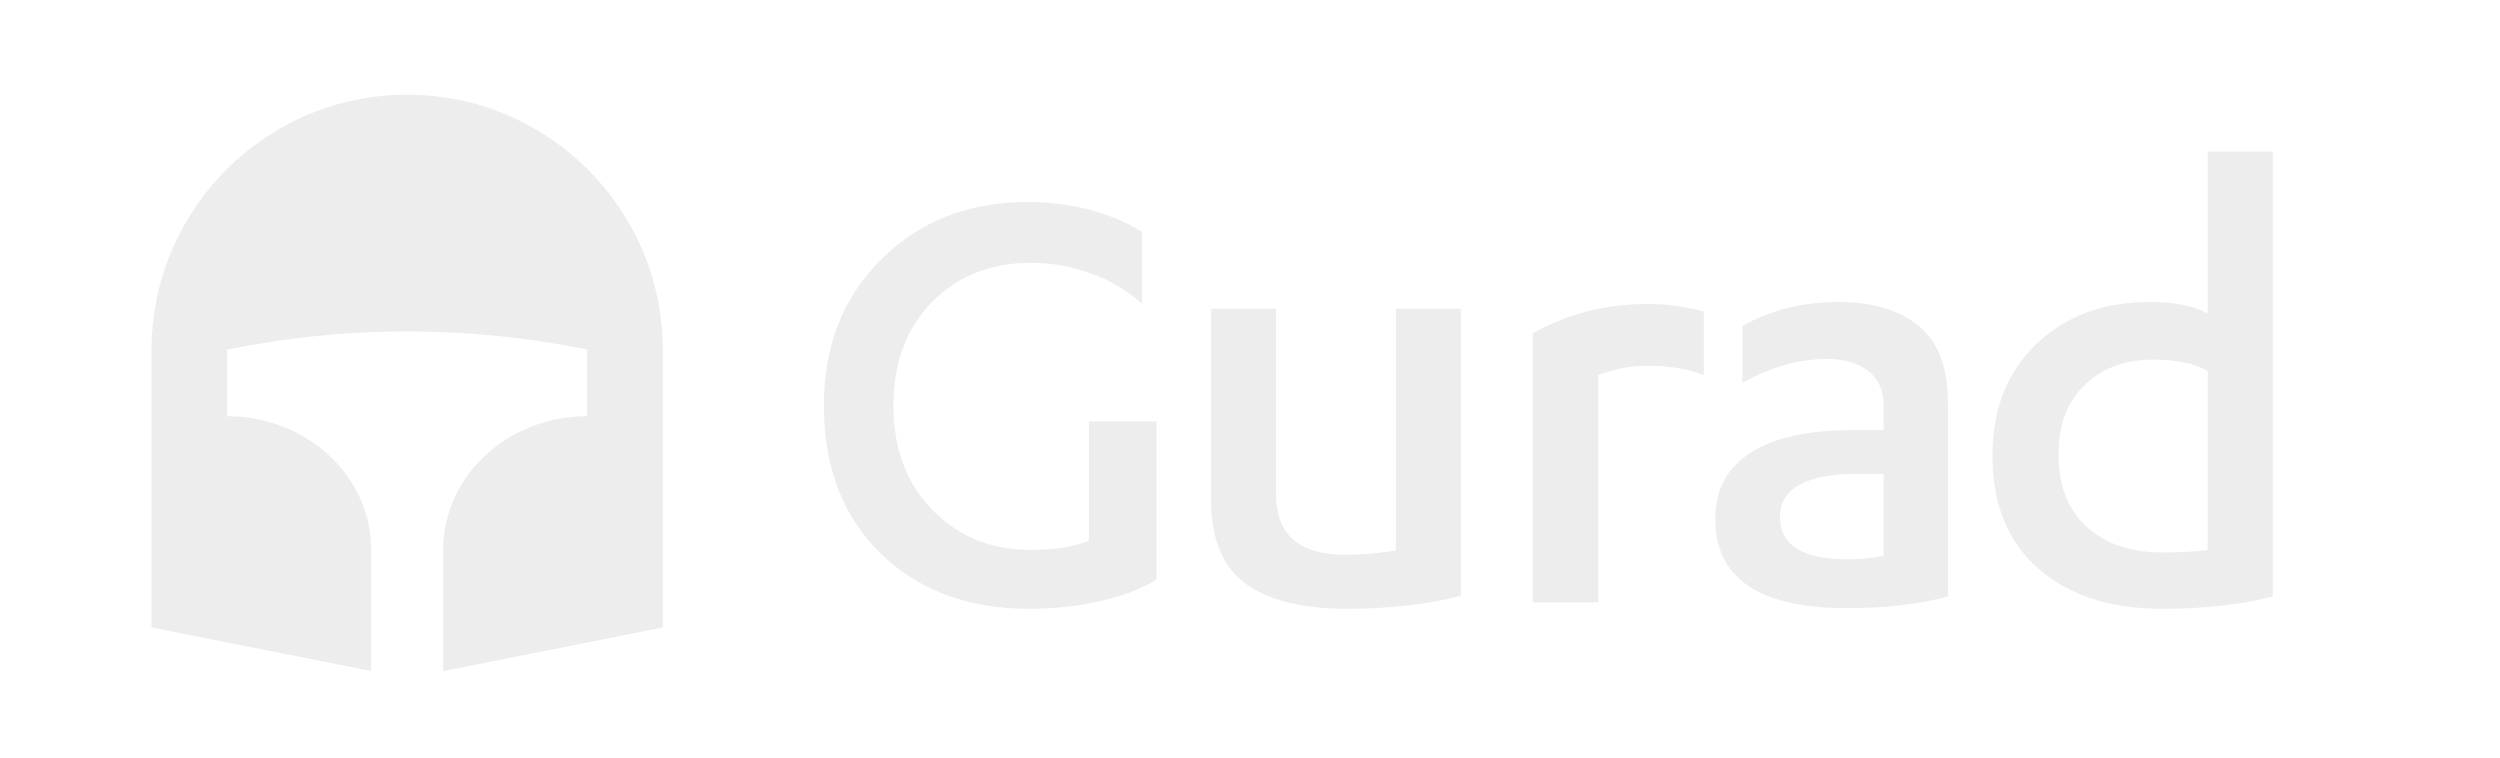
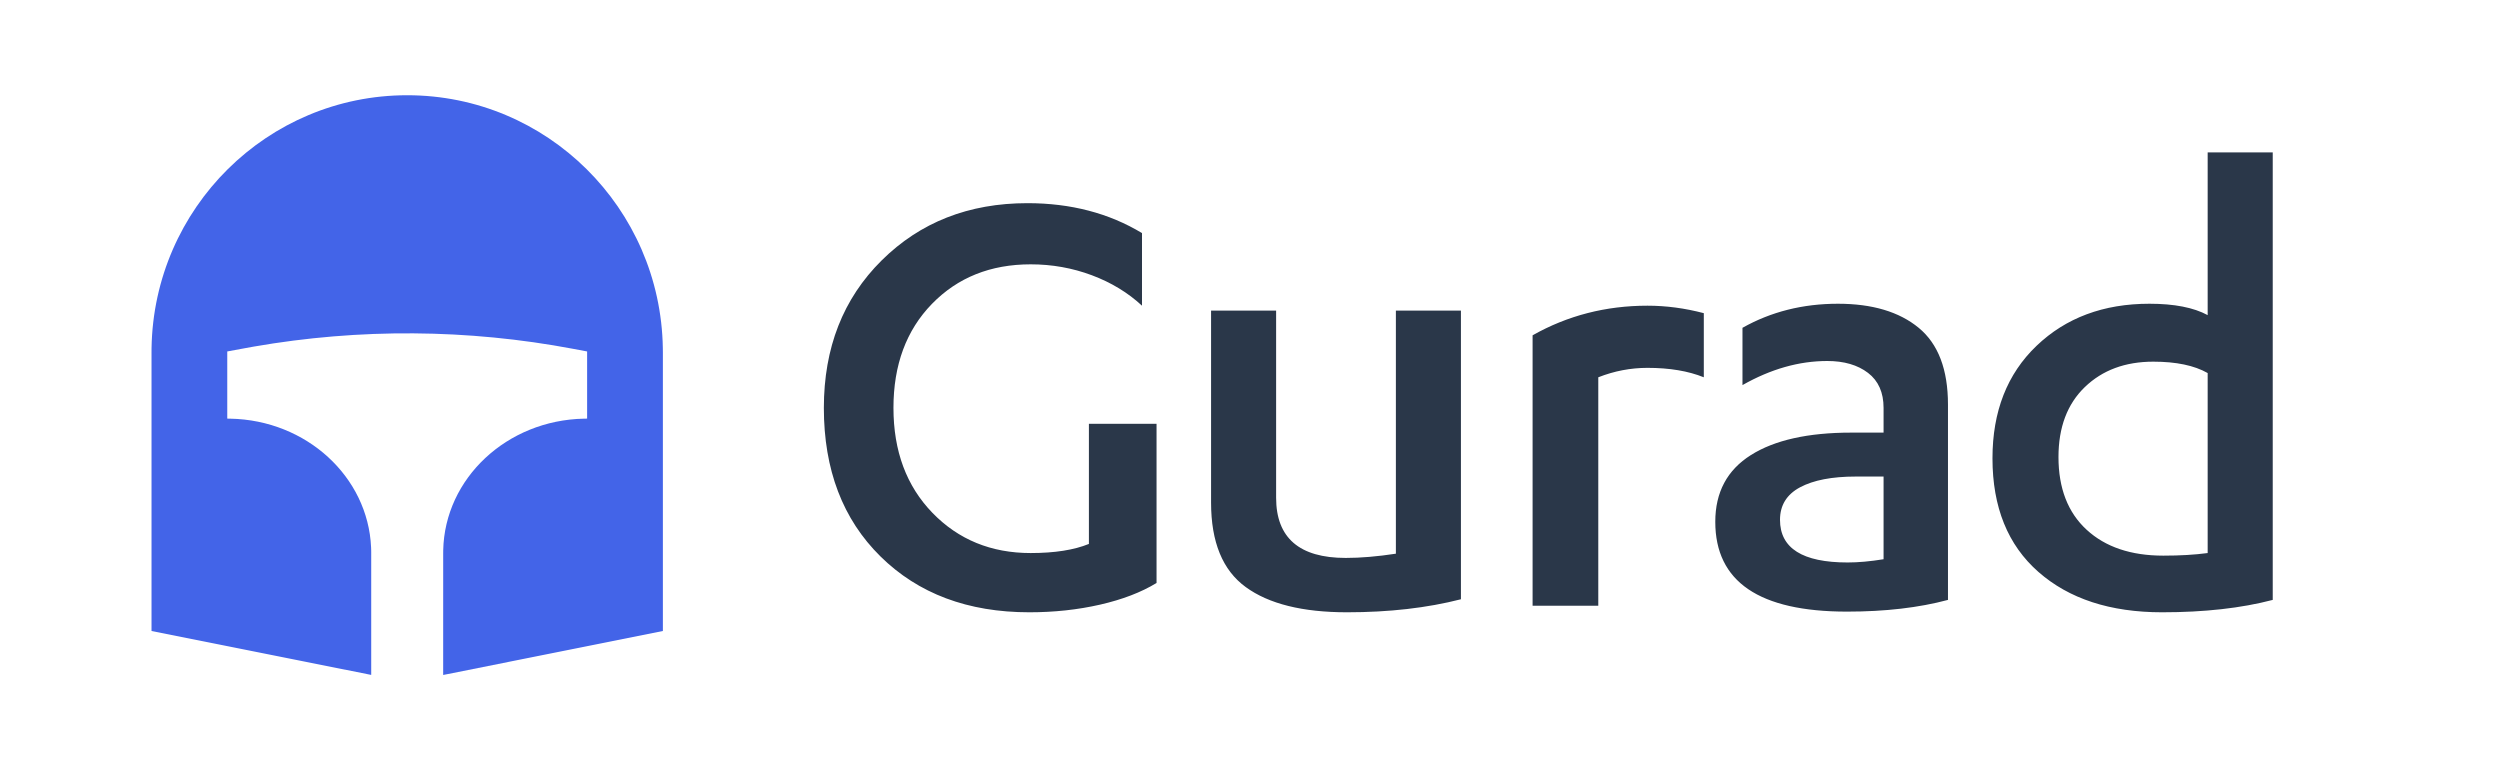
- <svg xmlns="http://www.w3.org/2000/svg" width="132px" height="40px" viewBox="0 0 132 40" version="1.1">
-   <defs>
-     <filter id="filter-1">
-       <feColorMatrix in="SourceGraphic" type="matrix" values="0 0 0 0 0.847 0 0 0 0 0.847 0 0 0 0 0.847 0 0 0 1 0" />
-     </filter>
-   </defs>
+ <svg xmlns="http://www.w3.org/2000/svg" width="105px" height="32px" viewBox="0 0 105 32" version="1.1">
  <g id="页面-1" stroke="none" stroke-width="1" fill="none" fill-rule="evenodd">
-     <g id="logo备份-2" transform="translate(-450, -699)" filter="url(#filter-1)">
-       <g transform="translate(450, 699)">
+     <g id="02保险-我发布的保险" transform="translate(-458, -693)">
+       <g id="logo备份-2" transform="translate(458, 693)">
        <g id="logo-">
-           <polygon id="矩形" points="4.43534098e-14 0 132 0 132 40 4.43534098e-14 40" />
+           <polygon id="矩形" points="3.52811215e-14 0 105 0 105 32 3.52811215e-14 32" />
        </g>
        <g id="编组-5">
-           <rect id="矩形" x="0" y="0" width="132" height="40" />
-           <path d="M54.351,32.145 C55.661,32.145 56.905,32.011 58.084,31.743 C59.263,31.475 60.257,31.097 61.066,30.607 L61.066,30.607 L61.066,22.251 L57.495,22.251 L57.495,28.556 C56.709,28.875 55.683,29.035 54.419,29.035 C52.334,29.035 50.606,28.331 49.233,26.924 C47.86,25.518 47.174,23.681 47.174,21.414 C47.174,19.158 47.852,17.338 49.207,15.954 C50.563,14.57 52.3,13.878 54.419,13.878 C55.547,13.878 56.623,14.069 57.648,14.451 C58.674,14.832 59.557,15.365 60.297,16.048 L60.297,16.048 L60.297,12.238 C58.554,11.19 56.538,10.666 54.248,10.666 C51.15,10.666 48.584,11.668 46.55,13.673 C44.517,15.678 43.5,18.258 43.5,21.414 C43.5,24.66 44.497,27.261 46.49,29.214 C48.484,31.168 51.104,32.145 54.351,32.145 Z M71.122,32.145 C73.343,32.145 75.348,31.917 77.137,31.461 L77.137,31.461 L77.137,16.305 L73.702,16.305 L73.702,29.069 C72.722,29.217 71.839,29.291 71.053,29.291 C68.604,29.291 67.38,28.237 67.38,26.13 L67.38,26.13 L67.38,16.305 L63.945,16.305 L63.945,26.386 C63.945,28.459 64.554,29.938 65.773,30.82 C66.992,31.703 68.775,32.145 71.122,32.145 Z M84.39,31.803 L84.39,19.807 C85.233,19.477 86.099,19.312 86.987,19.312 C88.149,19.312 89.14,19.477 89.961,19.807 L89.961,19.807 L89.961,16.441 C88.958,16.179 87.967,16.048 86.987,16.048 C84.789,16.048 82.767,16.567 80.921,17.603 L80.921,17.603 L80.921,31.803 L84.39,31.803 Z M97.522,32.111 C99.538,32.111 101.315,31.905 102.853,31.495 L102.853,31.495 L102.853,21.243 C102.853,19.397 102.337,18.053 101.306,17.21 C100.276,16.367 98.854,15.946 97.043,15.946 C95.186,15.946 93.506,16.367 92.002,17.21 L92.002,17.21 L92.002,20.218 C93.495,19.375 94.987,18.953 96.479,18.953 C97.368,18.953 98.085,19.161 98.632,19.577 C99.179,19.993 99.452,20.605 99.452,21.414 L99.452,21.414 L99.452,22.712 L97.744,22.712 C95.465,22.712 93.7,23.105 92.447,23.891 C91.193,24.677 90.567,25.845 90.567,27.394 C90.567,30.538 92.885,32.111 97.522,32.111 Z M97.556,29.53 C95.175,29.53 93.984,28.784 93.984,27.292 C93.984,26.529 94.338,25.959 95.044,25.583 C95.75,25.207 96.73,25.019 97.983,25.019 L97.983,25.019 L99.452,25.019 L99.452,29.359 C98.746,29.473 98.114,29.53 97.556,29.53 Z M114.156,32.145 C116.389,32.145 118.337,31.928 120,31.495 L120,31.495 L120,8 L116.565,8 L116.565,16.544 C115.825,16.145 114.8,15.946 113.49,15.946 C111.063,15.946 109.075,16.683 107.526,18.159 C105.977,19.634 105.202,21.602 105.202,24.062 C105.202,26.625 106.011,28.613 107.629,30.026 C109.246,31.438 111.422,32.145 114.156,32.145 Z M114.224,29.171 C112.516,29.171 111.166,28.719 110.175,27.813 C109.184,26.907 108.688,25.634 108.688,23.994 C108.688,22.433 109.152,21.209 110.081,20.32 C111.009,19.432 112.214,18.987 113.695,18.987 C114.902,18.987 115.859,19.187 116.565,19.585 L116.565,19.585 L116.565,29.035 C115.882,29.126 115.102,29.171 114.224,29.171 Z" id="Gurad" fill="#2A3749" fill-rule="nonzero" />
-           <path d="M21.5,5 C28.881,5 34.879,10.924 34.998,18.277 L35,18.5 L35,33.128 L23.399,35.437 L23.4,29.031 L23.401,28.892 C23.48,25.112 26.763,22.06 30.835,21.98 L31,21.978 L31,18.451 L30.256,18.312 C24.688,17.269 18.979,17.231 13.4,18.197 L12.908,18.284 L12,18.451 L12,21.978 L12.157,21.979 C16.176,22.055 19.43,25.026 19.594,28.737 L19.599,28.892 L19.599,28.985 L19.599,35.432 L8,33.128 L8,18.5 L8.002,18.277 C8.121,10.924 14.119,5 21.5,5 Z" id="路径" fill="#4364E8" />
+           <rect id="矩形" x="0" y="0" width="105" height="32" />
+           <path d="M43.233,25.716 C44.276,25.716 45.265,25.609 46.203,25.395 C47.141,25.18 47.932,24.877 48.575,24.485 L48.575,24.485 L48.575,17.801 L45.734,17.801 L45.734,22.845 C45.109,23.1 44.294,23.228 43.288,23.228 C41.63,23.228 40.254,22.665 39.163,21.54 C38.071,20.414 37.525,18.945 37.525,17.131 C37.525,15.327 38.064,13.871 39.142,12.763 C40.22,11.656 41.602,11.102 43.288,11.102 C44.185,11.102 45.041,11.255 45.857,11.56 C46.672,11.866 47.375,12.292 47.964,12.839 L47.964,12.839 L47.964,9.79 C46.577,8.952 44.973,8.533 43.152,8.533 C40.687,8.533 38.646,9.335 37.029,10.938 C35.411,12.542 34.602,14.607 34.602,17.131 C34.602,19.728 35.395,21.808 36.981,23.371 C38.567,24.934 40.651,25.716 43.233,25.716 Z M56.574,25.716 C58.341,25.716 59.936,25.534 61.359,25.169 L61.359,25.169 L61.359,13.044 L58.627,13.044 L58.627,23.255 C57.847,23.374 57.145,23.433 56.52,23.433 C54.572,23.433 53.597,22.59 53.597,20.904 L53.597,20.904 L53.597,13.044 L50.865,13.044 L50.865,21.109 C50.865,22.768 51.35,23.95 52.32,24.656 C53.289,25.363 54.707,25.716 56.574,25.716 Z M67.128,25.442 L67.128,15.846 C67.799,15.582 68.488,15.45 69.194,15.45 C70.119,15.45 70.907,15.582 71.56,15.846 L71.56,15.846 L71.56,13.153 C70.762,12.943 69.974,12.839 69.194,12.839 C67.446,12.839 65.837,13.253 64.369,14.083 L64.369,14.083 L64.369,25.442 L67.128,25.442 Z M77.574,25.688 C79.178,25.688 80.591,25.524 81.815,25.196 L81.815,25.196 L81.815,16.994 C81.815,15.518 81.405,14.443 80.585,13.768 C79.765,13.094 78.634,12.757 77.193,12.757 C75.716,12.757 74.38,13.094 73.184,13.768 L73.184,13.768 L73.184,16.174 C74.371,15.5 75.558,15.162 76.745,15.162 C77.452,15.162 78.023,15.329 78.457,15.661 C78.892,15.994 79.11,16.484 79.11,17.131 L79.11,17.131 L79.11,18.17 L77.751,18.17 C75.938,18.17 74.534,18.484 73.537,19.113 C72.54,19.742 72.042,20.676 72.042,21.915 C72.042,24.431 73.886,25.688 77.574,25.688 Z M77.601,23.624 C75.707,23.624 74.76,23.027 74.76,21.833 C74.76,21.223 75.041,20.767 75.603,20.466 C76.165,20.166 76.944,20.015 77.941,20.015 L77.941,20.015 L79.11,20.015 L79.11,23.488 C78.548,23.579 78.045,23.624 77.601,23.624 Z M90.806,25.716 C92.582,25.716 94.132,25.543 95.455,25.196 L95.455,25.196 L95.455,6.4 L92.722,6.4 L92.722,13.235 C92.133,12.916 91.318,12.757 90.276,12.757 C88.346,12.757 86.764,13.347 85.532,14.527 C84.3,15.707 83.684,17.281 83.684,19.25 C83.684,21.3 84.327,22.891 85.614,24.021 C86.9,25.151 88.631,25.716 90.806,25.716 Z M90.86,23.337 C89.501,23.337 88.427,22.975 87.639,22.25 C86.851,21.526 86.456,20.507 86.456,19.195 C86.456,17.947 86.826,16.967 87.564,16.256 C88.303,15.545 89.261,15.19 90.439,15.19 C91.399,15.19 92.161,15.349 92.722,15.668 L92.722,15.668 L92.722,23.228 C92.179,23.301 91.558,23.337 90.86,23.337 Z" id="Gurad" fill="#2A3749" fill-rule="nonzero" />
+           <path d="M17.102,4 C22.974,4 27.745,8.739 27.839,14.621 L27.841,14.8 L27.841,26.502 L18.613,28.349 L18.614,23.225 L18.615,23.114 C18.677,20.09 21.289,17.648 24.527,17.584 L24.659,17.582 L24.659,14.761 L24.067,14.65 C19.638,13.815 15.097,13.785 10.659,14.557 L10.268,14.628 L9.545,14.761 L9.545,17.582 L9.67,17.584 C12.868,17.644 15.455,20.021 15.586,22.99 L15.59,23.114 L15.591,23.188 L15.591,28.346 L6.364,26.502 L6.364,14.8 L6.365,14.621 C6.46,8.739 11.231,4 17.102,4 Z" id="路径" fill="#4364E8" />
        </g>
      </g>
    </g>
  </g>
</svg>
